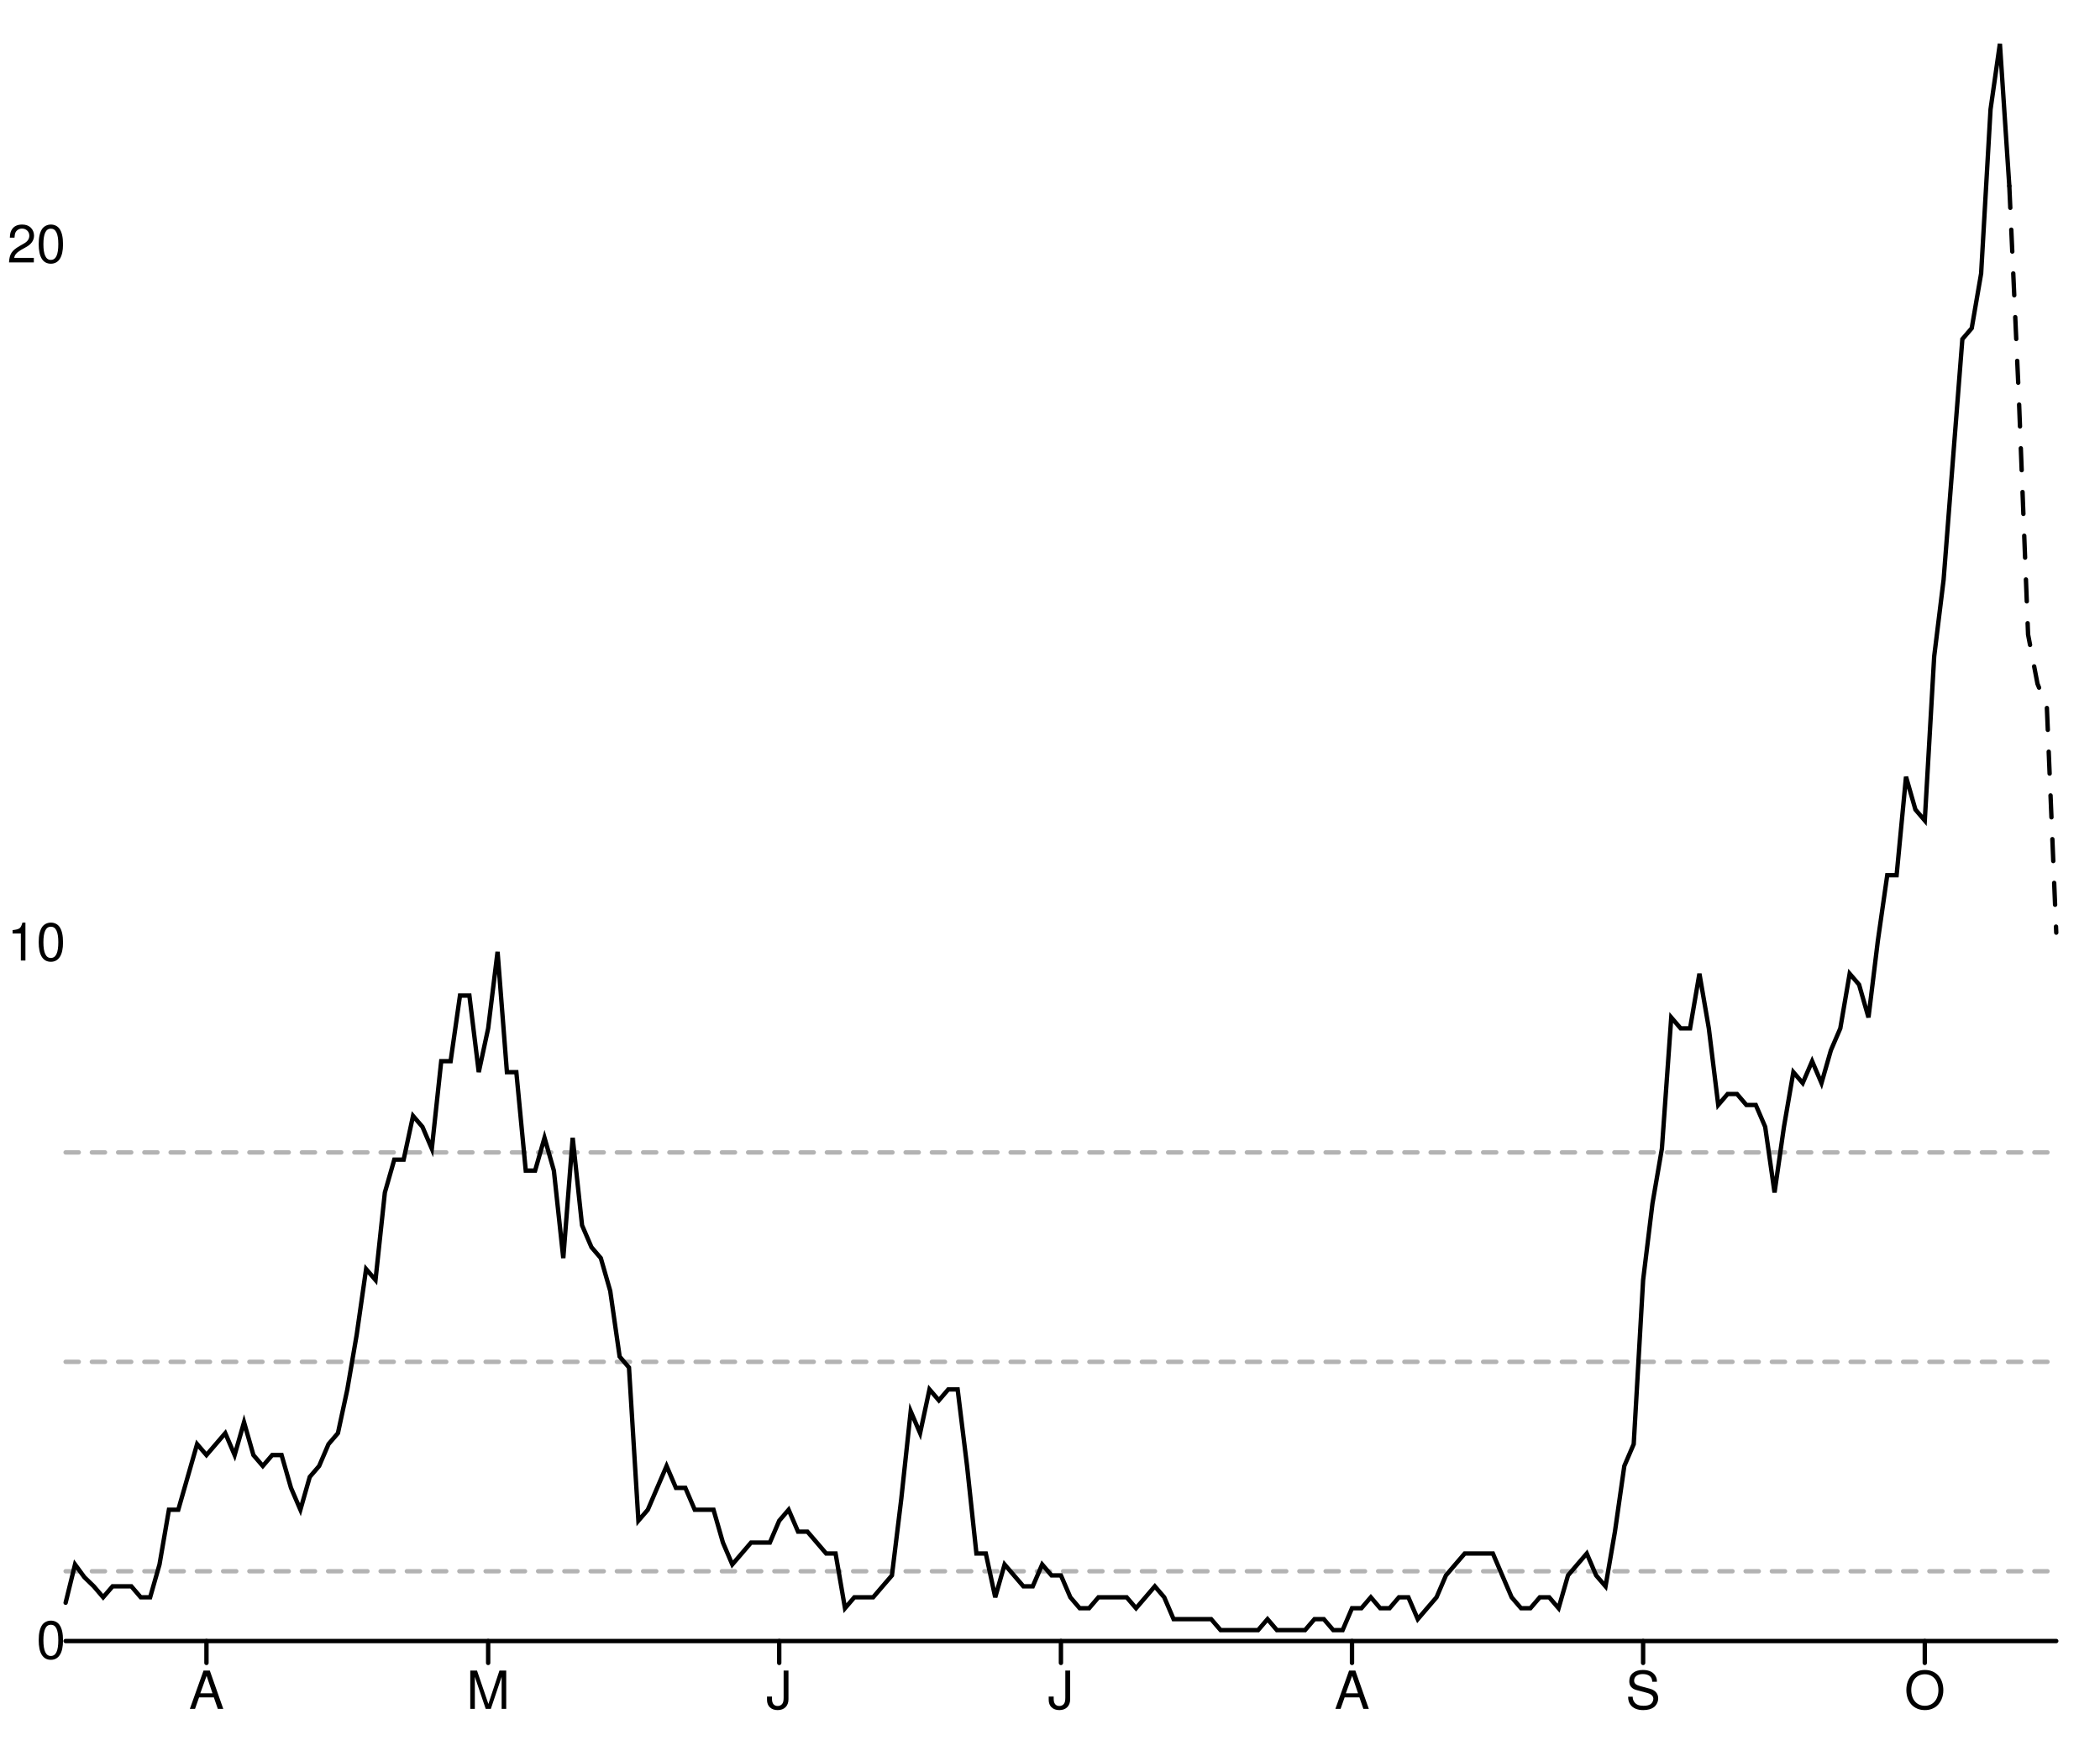
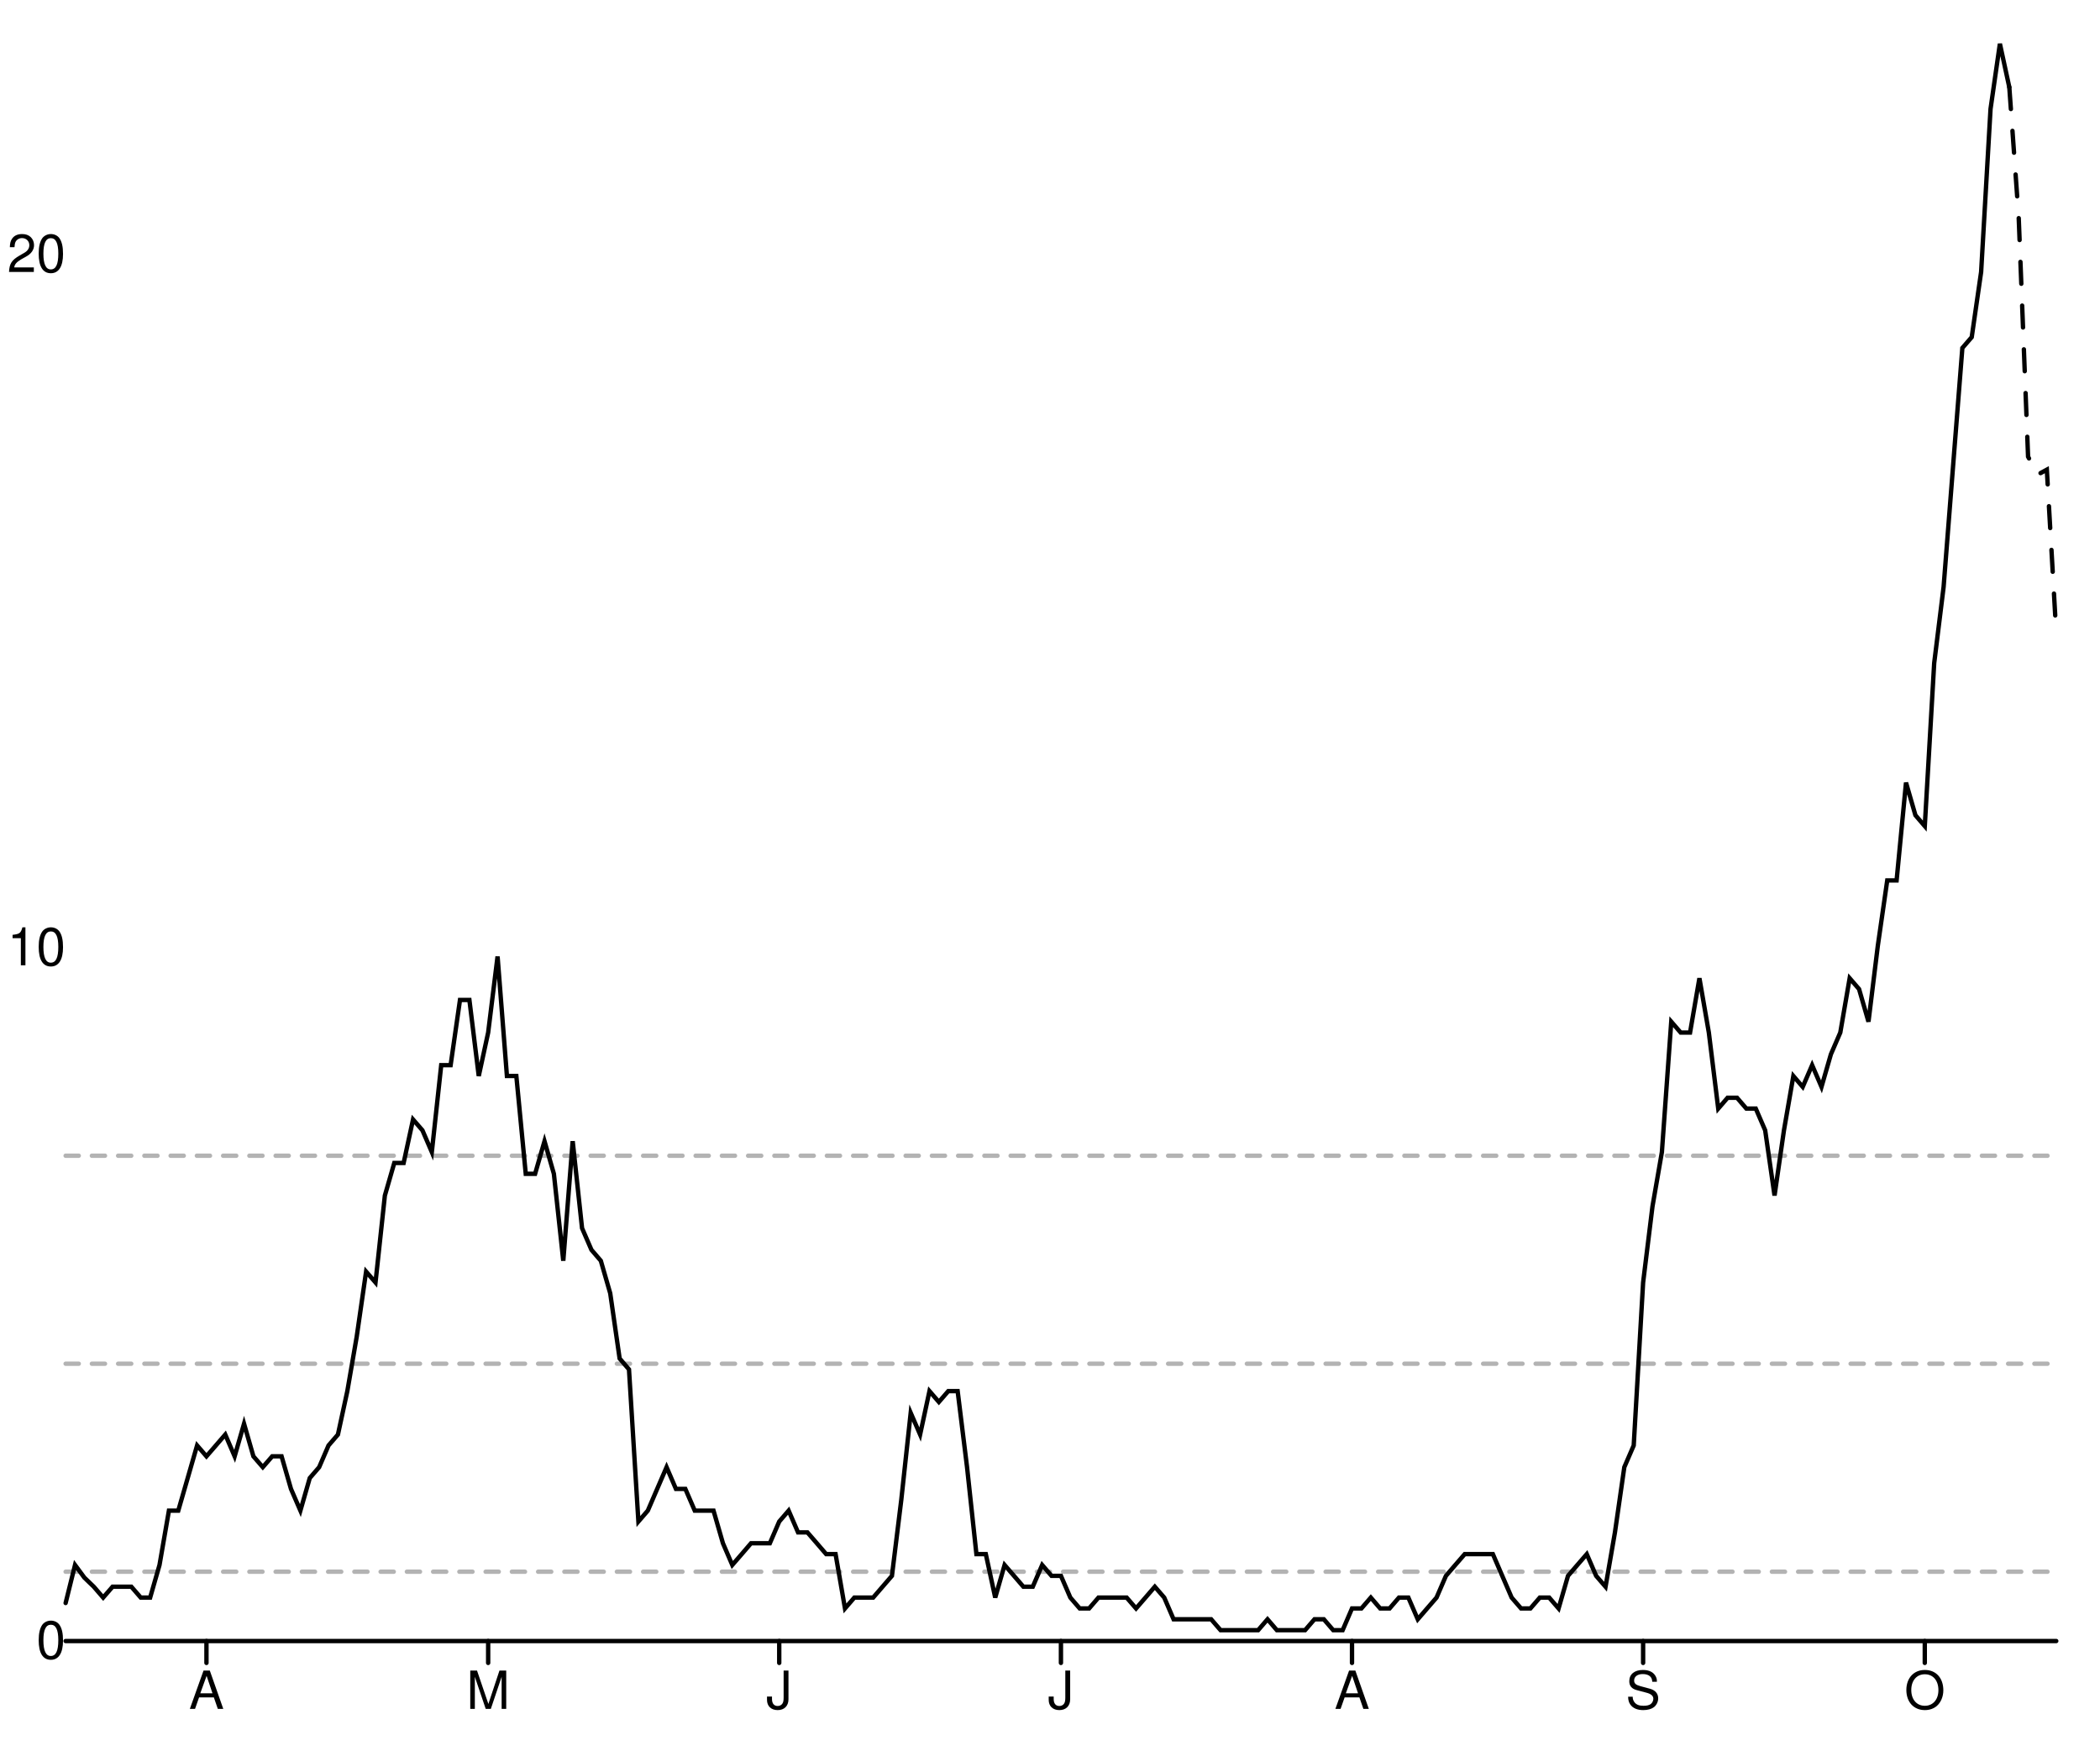
<svg xmlns="http://www.w3.org/2000/svg" width="480" height="400" viewBox="0 0 480 400" style="overflow:display" preserveAspectRatio="xMinYMin meet" overflow="visible">
  <defs>
    <style>
	.data-series path.line { fill-opacity: 0; stroke: black; }
	.data-series path.line.dotted { stroke-dasharray: 12 20 }
	.data-series circle { display: none; }
	.data-series:hover path.line, .data-series.on path.line { stroke-width: 1; }
	.data-series:hover circle, .data-series.on circle { display: inline; }
	.data-series circle:hover, .data-series circle.on { r: 1px!important; }
	.graph-grid { font-family: "Helvetica Neue",Helvetica,Arial,"Lucida Grande",sans-serif; }
	.graph-grid line { stroke: black; stroke-width: 1; stroke-linecap: round; }
	.graph-grid.graph-grid-x text { text-anchor: middle; dominant-baseline: hanging; transform: translateY(10px); }
	.graph-grid.graph-grid-y text { text-anchor: end; dominant-baseline: middle; transform: translateX(-10px); }
	</style>
  </defs>
  <g class="graph-grid graph-grid-y">
    <line x1="15.00" y1="375.00" x2="470.00" y2="375.00" data-left="15" />
    <text x="25" y="375" text-anchor="end">0</text>
-     <text x="25" y="215.489" text-anchor="end">10</text>
-     <text x="25" y="55.978" text-anchor="end">20</text>
+     <text x="25" y="216.574" text-anchor="end">10</text>
+     <text x="25" y="58.149" text-anchor="end">20</text>
    <text style="text-anchor:middle;dominant-baseline:hanging;font-weight:bold;transform: translateY(192.5px) rotate(-90deg);" />
  </g>
  <g class="graph-grid graph-grid-x">
    <line class="tick" x1="47.19" y1="375.00" x2="47.19" y2="380.00" />
    <text x="47.193" y="375" text-anchor="middle">A</text>
    <line class="tick" x1="111.58" y1="375.00" x2="111.58" y2="380.00" />
    <text x="111.58" y="375" text-anchor="middle">M</text>
    <line class="tick" x1="178.11" y1="375.00" x2="178.11" y2="380.00" />
    <text x="178.113" y="375" text-anchor="middle">J</text>
    <line class="tick" x1="242.50" y1="375.00" x2="242.50" y2="380.00" />
    <text x="242.5" y="375" text-anchor="middle">J</text>
    <line class="tick" x1="309.03" y1="375.00" x2="309.03" y2="380.00" />
    <text x="309.033" y="375" text-anchor="middle">A</text>
    <line class="tick" x1="375.57" y1="375.00" x2="375.57" y2="380.00" />
    <text x="375.566" y="375" text-anchor="middle">S</text>
    <line class="tick" x1="439.95" y1="375.00" x2="439.95" y2="380.00" />
    <text x="439.953" y="375" text-anchor="middle">O</text>
    <text style="text-anchor:middle;dominant-baseline:hanging;font-weight:bold;transform: translateY(192.5px) rotate(-90deg);" />
  </g>
  <g data-series="widespread" class="data-series">
-     <path d="M 15.00,263.34L 470.00,263.34" id="E07000169-level-0" class="line" stroke-width="1" stroke-linecap="round" stroke-dasharray="3,3" fill-opacity="0.3" opacity="0.3" />
+     <path d="M 15.00,264.10L 470.00,264.10" id="E07000169-level-0" class="line" stroke-width="1" stroke-linecap="round" stroke-dasharray="3,3" fill-opacity="0.3" opacity="0.3" />
  </g>
  <g data-series="substantial" class="data-series">
-     <path d="M 15.00,311.20L 470.00,311.20" id="E07000169-level-1" class="line" stroke-width="1" stroke-linecap="round" stroke-dasharray="3,3" fill-opacity="0.3" opacity="0.3" />
+     <path d="M 15.00,311.63L 470.00,311.63" id="E07000169-level-1" class="line" stroke-width="1" stroke-linecap="round" stroke-dasharray="3,3" fill-opacity="0.3" opacity="0.3" />
  </g>
  <g data-series="moderate" class="data-series">
-     <path d="M 15.00,359.05L 470.00,359.05" id="E07000169-level-2" class="line" stroke-width="1" stroke-linecap="round" stroke-dasharray="3,3" fill-opacity="0.3" opacity="0.3" />
+     <path d="M 15.00,359.16L 470.00,359.16" id="E07000169-level-2" class="line" stroke-width="1" stroke-linecap="round" stroke-dasharray="3,3" fill-opacity="0.3" opacity="0.3" />
  </g>
  <g data-series="new-cases" class="data-series">
-     <path d="M 15.00,366.25L 17.15,357.50L 19.29,360.42L 21.44,362.50L 23.58,365.00L 25.73,362.50L 27.88,362.50L 30.02,362.50L 32.17,365.00L 34.32,365.00L 36.46,357.50L 38.61,345.00L 40.75,345.00L 42.90,337.50L 45.05,330.00L 47.19,332.50L 49.34,330.00L 51.49,327.50L 53.63,332.50L 55.78,325.00L 57.92,332.50L 60.07,335.00L 62.22,332.50L 64.36,332.50L 66.51,340.00L 68.66,345.00L 70.80,337.50L 72.95,335.00L 75.09,330.00L 77.24,327.50L 79.39,317.50L 81.53,305.00L 83.68,290.00L 85.83,292.50L 87.97,272.50L 90.12,265.00L 92.26,265.00L 94.41,255.00L 96.56,257.50L 98.70,262.50L 100.85,242.50L 103.00,242.50L 105.14,227.50L 107.29,227.50L 109.43,245.00L 111.58,235.00L 113.73,217.50L 115.87,245.00L 118.02,245.00L 120.17,267.50L 122.31,267.50L 124.46,260.00L 126.60,267.50L 128.75,287.50L 130.90,260.00L 133.04,280.00L 135.19,285.00L 137.33,287.50L 139.48,295.00L 141.63,310.00L 143.77,312.50L 145.92,347.50L 148.07,345.00L 150.21,340.00L 152.36,335.00L 154.50,340.00L 156.65,340.00L 158.80,345.00L 160.94,345.00L 163.09,345.00L 165.24,352.50L 167.38,357.50L 169.53,355.00L 171.67,352.50L 173.82,352.50L 175.97,352.50L 178.11,347.50L 180.26,345.00L 182.41,350.00L 184.55,350.00L 186.70,352.50L 188.84,355.00L 190.99,355.00L 193.14,367.50L 195.28,365.00L 197.43,365.00L 199.58,365.00L 201.72,362.50L 203.87,360.00L 206.01,342.50L 208.16,322.50L 210.31,327.50L 212.45,317.50L 214.60,320.00L 216.75,317.50L 218.89,317.50L 221.04,335.00L 223.18,355.00L 225.33,355.00L 227.48,365.00L 229.62,357.50L 231.77,360.00L 233.92,362.50L 236.06,362.50L 238.21,357.50L 240.35,360.00L 242.50,360.00L 244.65,365.00L 246.79,367.50L 248.94,367.50L 251.08,365.00L 253.23,365.00L 255.38,365.00L 257.52,365.00L 259.67,367.50L 261.82,365.00L 263.96,362.50L 266.11,365.00L 268.25,370.00L 270.40,370.00L 272.55,370.00L 274.69,370.00L 276.84,370.00L 278.99,372.50L 281.13,372.50L 283.28,372.50L 285.42,372.50L 287.57,372.50L 289.72,370.00L 291.86,372.50L 294.01,372.50L 296.16,372.50L 298.30,372.50L 300.45,370.00L 302.59,370.00L 304.74,372.50L 306.89,372.50L 309.03,367.50L 311.18,367.50L 313.33,365.00L 315.47,367.50L 317.62,367.50L 319.76,365.00L 321.91,365.00L 324.06,370.00L 326.20,367.50L 328.35,365.00L 330.50,360.00L 332.64,357.50L 334.79,355.00L 336.93,355.00L 339.08,355.00L 341.23,355.00L 343.37,360.00L 345.52,365.00L 347.67,367.50L 349.81,367.50L 351.96,365.00L 354.10,365.00L 356.25,367.50L 358.40,360.00L 360.54,357.50L 362.69,355.00L 364.83,360.00L 366.98,362.50L 369.13,350.00L 371.27,335.00L 373.42,330.00L 375.57,292.50L 377.71,275.00L 379.86,262.50L 382.00,232.50L 384.15,235.00L 386.30,235.00L 388.44,222.50L 390.59,235.00L 392.74,252.50L 394.88,250.00L 397.03,250.00L 399.17,252.50L 401.32,252.50L 403.47,257.50L 405.61,272.50L 407.76,257.50L 409.91,245.00L 412.05,247.50L 414.20,242.50L 416.34,247.50L 418.49,240.00L 420.64,235.00L 422.78,222.50L 424.93,225.00L 427.08,232.50L 429.22,215.00L 431.37,200.00L 433.51,200.00L 435.66,177.50L 437.81,185.00L 439.95,187.50L 442.10,150.00L 444.25,132.50L 446.39,105.00L 448.54,77.50L 450.68,75.00L 452.83,62.50L 454.98,25.00L 457.12,10.00L 459.27,42.50" id="New cases" class="line" stroke-width="1" stroke-linecap="round" />
+     <path d="M 15.00,366.31L 17.15,357.62L 19.29,360.52L 21.44,362.59L 23.58,365.07L 25.73,362.59L 27.88,362.59L 30.02,362.59L 32.17,365.07L 34.32,365.07L 36.46,357.62L 38.61,345.20L 40.75,345.20L 42.90,337.76L 45.05,330.31L 47.19,332.79L 49.34,330.31L 51.49,327.82L 53.63,332.79L 55.78,325.34L 57.92,332.79L 60.07,335.27L 62.22,332.79L 64.36,332.79L 66.51,340.24L 68.66,345.20L 70.80,337.76L 72.95,335.27L 75.09,330.31L 77.24,327.82L 79.39,317.89L 81.53,305.48L 83.68,290.58L 85.83,293.06L 87.97,273.20L 90.12,265.75L 92.26,265.75L 94.41,255.82L 96.56,258.30L 98.70,263.27L 100.85,243.40L 103.00,243.40L 105.14,228.50L 107.29,228.50L 109.43,245.88L 111.58,235.95L 113.73,218.57L 115.87,245.88L 118.02,245.88L 120.17,268.23L 122.31,268.23L 124.46,260.78L 126.60,268.23L 128.75,288.10L 130.90,260.78L 133.04,280.65L 135.19,285.61L 137.33,288.10L 139.48,295.54L 141.63,310.44L 143.77,312.93L 145.92,347.69L 148.07,345.20L 150.21,340.24L 152.36,335.27L 154.50,340.24L 156.65,340.24L 158.80,345.20L 160.94,345.20L 163.09,345.20L 165.24,352.65L 167.38,357.62L 169.53,355.14L 171.67,352.65L 173.82,352.65L 175.97,352.65L 178.11,347.69L 180.26,345.20L 182.41,350.17L 184.55,350.17L 186.70,352.65L 188.84,355.14L 190.99,355.14L 193.14,367.55L 195.28,365.07L 197.43,365.07L 199.58,365.07L 201.72,362.59L 203.87,360.10L 206.01,342.72L 208.16,322.86L 210.31,327.82L 212.45,317.89L 214.60,320.37L 216.75,317.89L 218.89,317.89L 221.04,335.27L 223.18,355.14L 225.33,355.14L 227.48,365.07L 229.62,357.62L 231.77,360.10L 233.92,362.59L 236.06,362.59L 238.21,357.62L 240.35,360.10L 242.50,360.10L 244.65,365.07L 246.79,367.55L 248.94,367.55L 251.08,365.07L 253.23,365.07L 255.38,365.07L 257.52,365.07L 259.67,367.55L 261.82,365.07L 263.96,362.59L 266.11,365.07L 268.25,370.03L 270.40,370.03L 272.55,370.03L 274.69,370.03L 276.84,370.03L 278.99,372.52L 281.13,372.52L 283.28,372.52L 285.42,372.52L 287.57,372.52L 289.72,370.03L 291.86,372.52L 294.01,372.52L 296.16,372.52L 298.30,372.52L 300.45,370.03L 302.59,370.03L 304.74,372.52L 306.89,372.52L 309.03,367.55L 311.18,367.55L 313.33,365.07L 315.47,367.55L 317.62,367.55L 319.76,365.07L 321.91,365.07L 324.06,370.03L 326.20,367.55L 328.35,365.07L 330.50,360.10L 332.64,357.62L 334.79,355.14L 336.93,355.14L 339.08,355.14L 341.23,355.14L 343.37,360.10L 345.52,365.07L 347.67,367.55L 349.81,367.55L 351.96,365.07L 354.10,365.07L 356.25,367.55L 358.40,360.10L 360.54,357.62L 362.69,355.14L 364.83,360.10L 366.98,362.59L 369.13,350.17L 371.27,335.27L 373.42,330.31L 375.57,293.06L 377.71,275.68L 379.86,263.27L 382.00,233.47L 384.15,235.95L 386.30,235.95L 388.44,223.54L 390.59,235.95L 392.74,253.33L 394.88,250.85L 397.03,250.85L 399.17,253.33L 401.32,253.33L 403.47,258.30L 405.61,273.20L 407.76,258.30L 409.91,245.88L 412.05,248.37L 414.20,243.40L 416.34,248.37L 418.49,240.92L 420.64,235.95L 422.78,223.54L 424.93,226.02L 427.08,233.47L 429.22,216.09L 431.37,201.19L 433.51,201.19L 435.66,178.84L 437.81,186.29L 439.95,188.78L 442.10,151.53L 444.25,134.15L 446.39,106.84L 448.54,79.52L 450.68,77.04L 452.83,62.14L 454.98,24.90L 457.12,10.00L 459.27,19.93" id="New cases" class="line" stroke-width="1" stroke-linecap="round" />
  </g>
  <g data-series="recent-cases" class="data-series">
-     <path d="M 459.27,42.50L 461.42,90.00L 463.56,145.00L 465.71,156.25L 467.85,161.50L 470.00,213.12" id="Recent cases" class="line" stroke-width="1" stroke-linecap="round" stroke-dasharray="5,5" />
+     <path d="M 459.27,19.93L 461.42,49.73L 463.56,104.35L 465.71,108.49L 467.85,107.33L 470.00,144.70" id="Recent cases" class="line" stroke-width="1" stroke-linecap="round" stroke-dasharray="5,5" />
  </g>
</svg>
